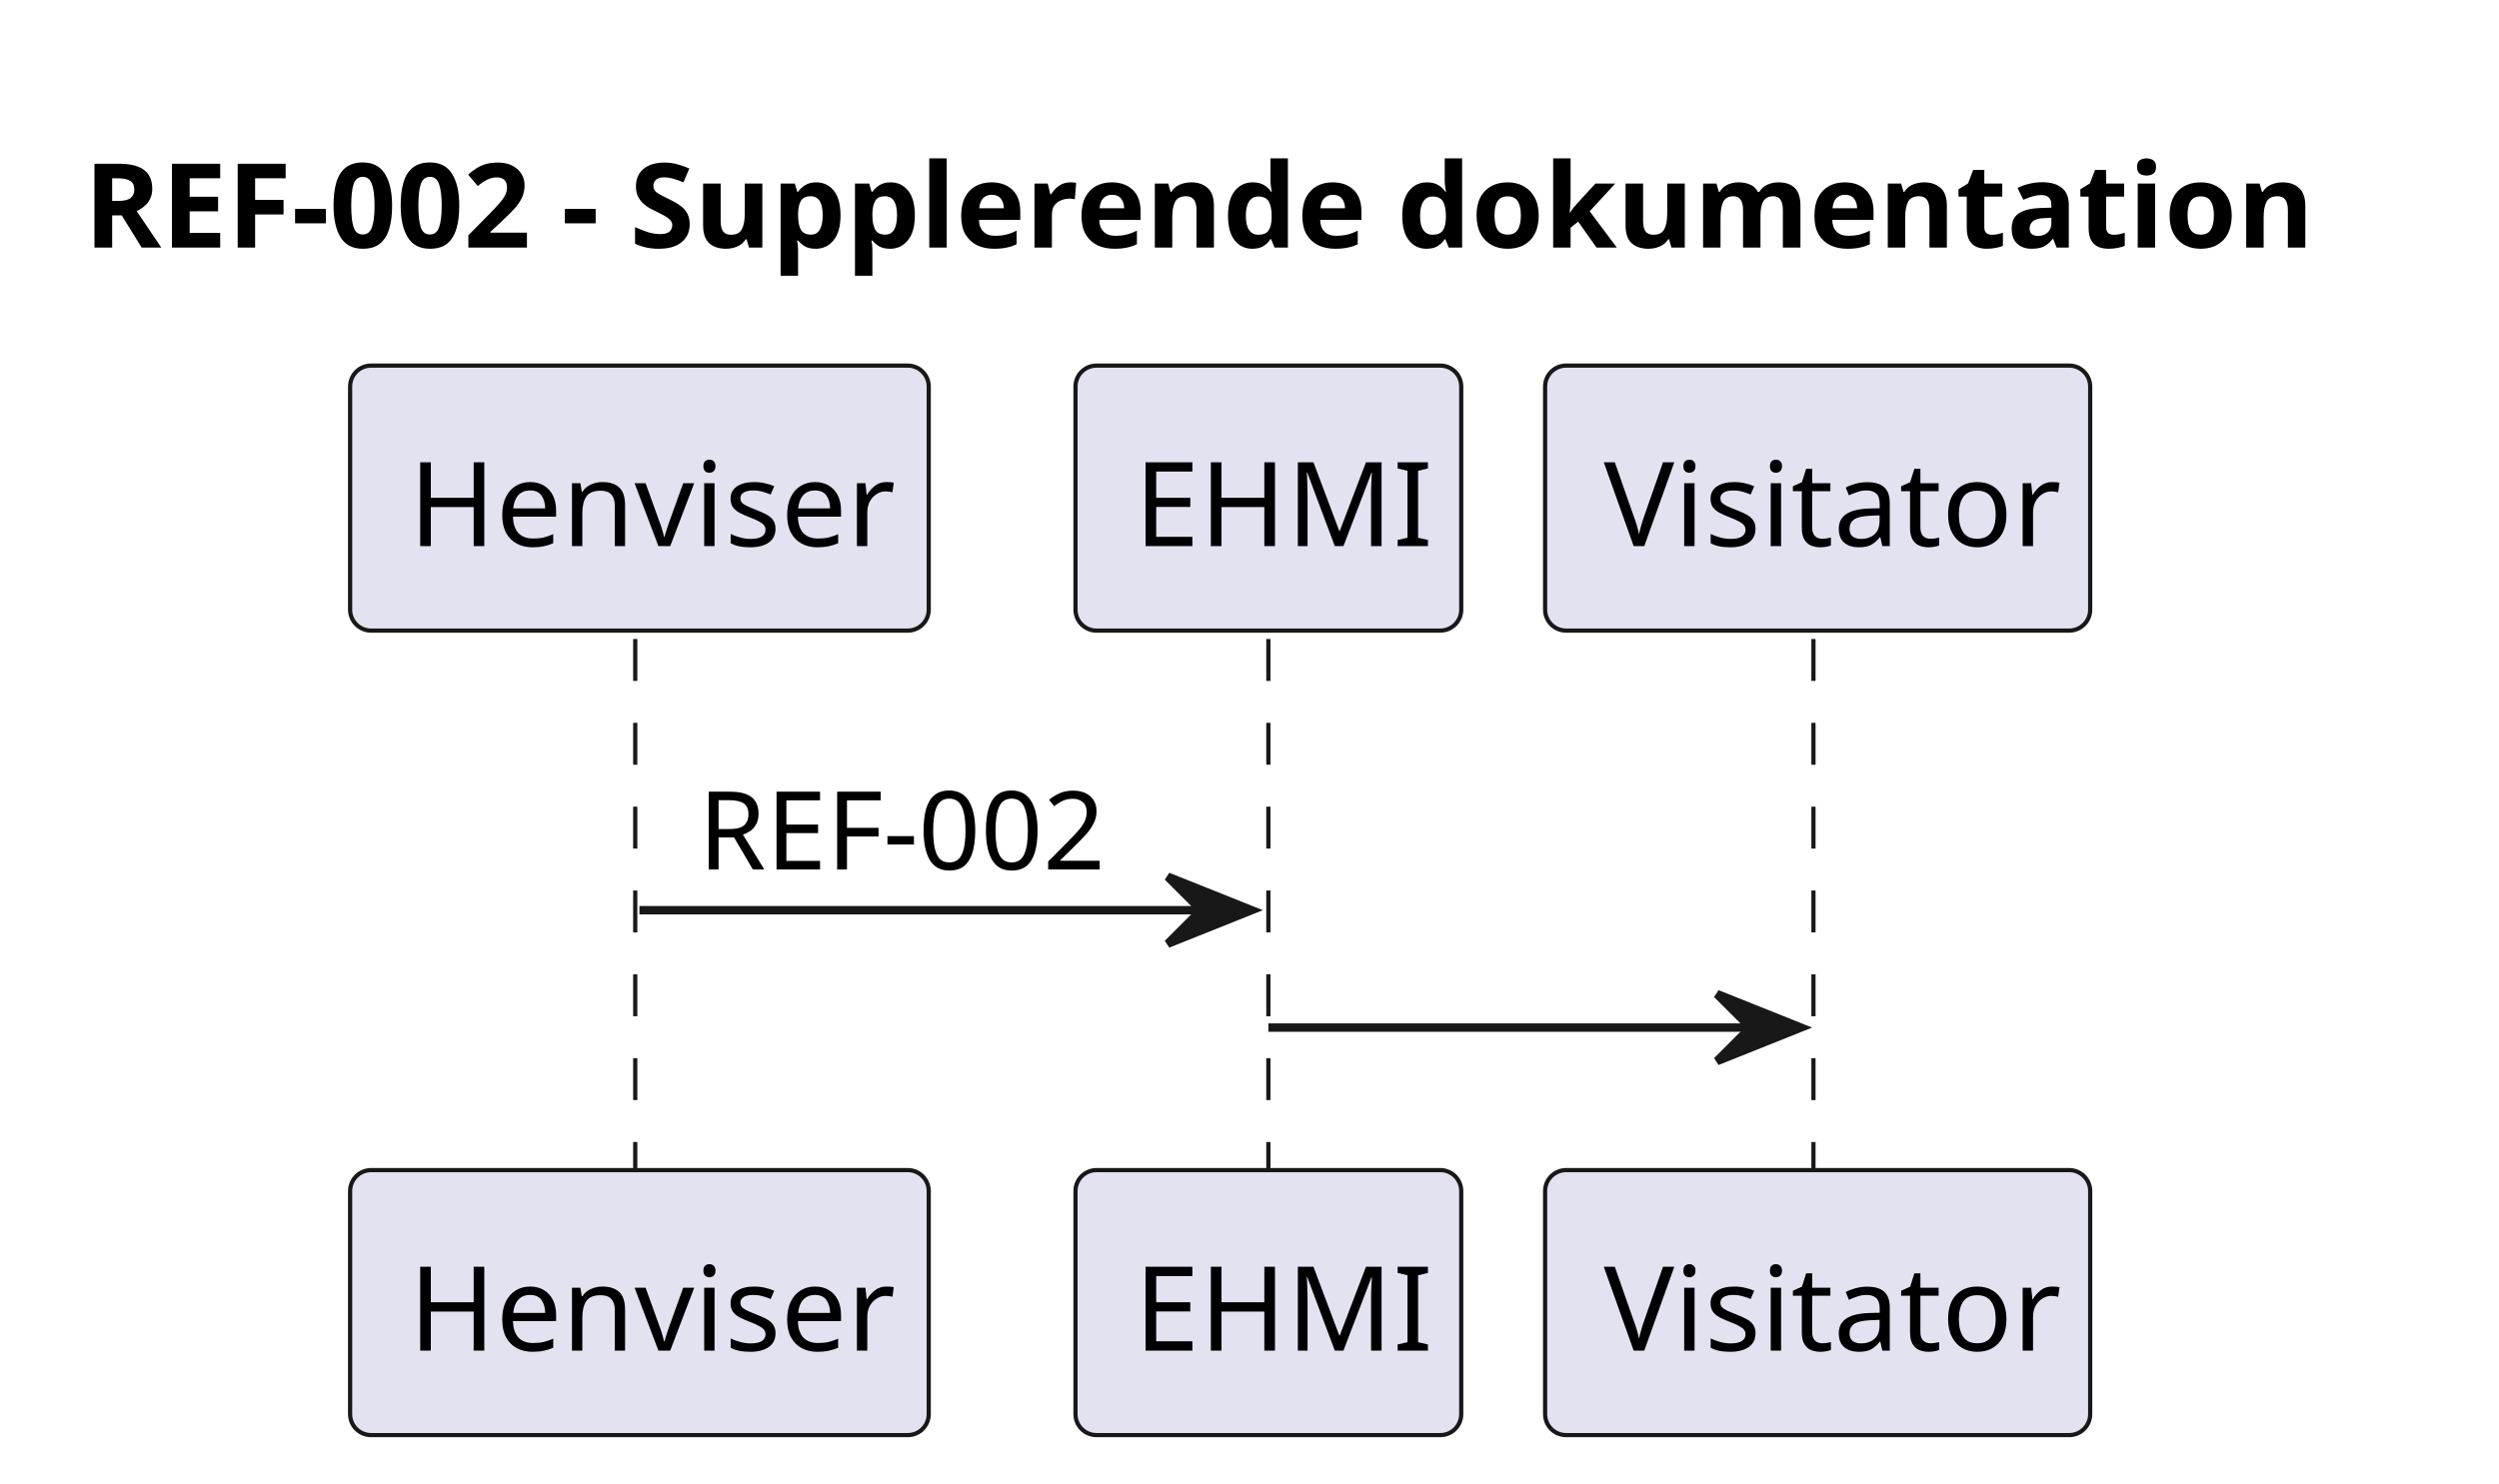
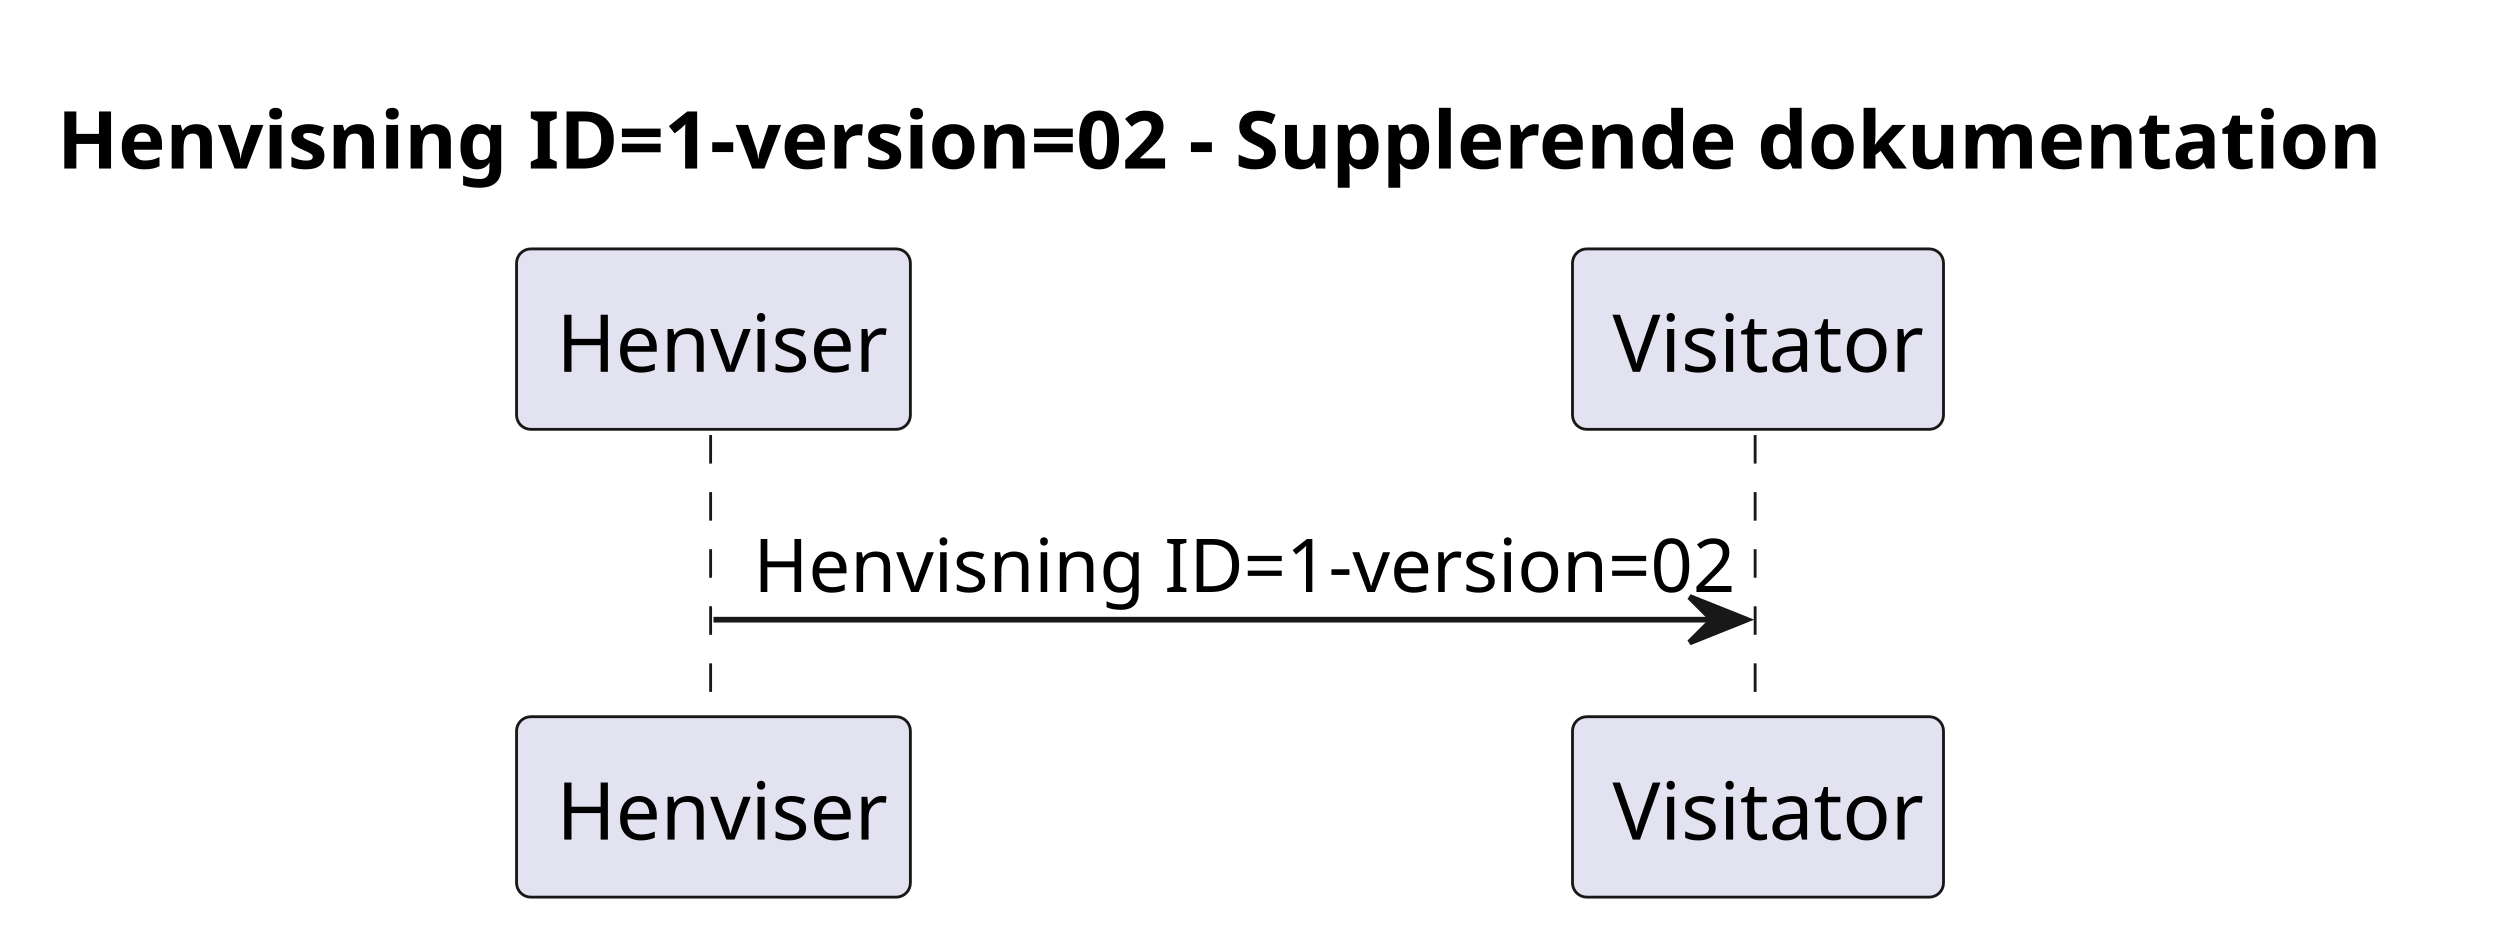
- <svg xmlns="http://www.w3.org/2000/svg" contentStyleType="text/css" height="177px" preserveAspectRatio="none" style="width:298px;height:177px;background:#FFFFFF;" version="1.1" viewBox="0 0 298 177" width="298px" zoomAndPan="magnify">
+ <svg xmlns="http://www.w3.org/2000/svg" contentStyleType="text/css" height="163px" preserveAspectRatio="none" style="width:438px;height:163px;background:#FFFFFF;" version="1.1" viewBox="0 0 438 163" width="438px" zoomAndPan="magnify">
  <defs />
  <g>
-     <text fill="#000000" font-family="sans-serif" font-size="14" font-weight="bold" lengthAdjust="spacing" textLength="270" x="10" y="29.533">REF-002 - Supplerende dokumentation</text>
-     <line style="stroke:#181818;stroke-width:0.5;stroke-dasharray:5.0,5.0;" x1="75.75" x2="75.75" y1="76.219" y2="140.57" />
-     <line style="stroke:#181818;stroke-width:0.5;stroke-dasharray:5.0,5.0;" x1="151.25" x2="151.25" y1="76.219" y2="140.57" />
-     <line style="stroke:#181818;stroke-width:0.5;stroke-dasharray:5.0,5.0;" x1="216.25" x2="216.25" y1="76.219" y2="140.57" />
-     <rect fill="#E2E2F0" height="31.609" rx="2.5" ry="2.5" style="stroke:#181818;stroke-width:0.5;" width="69" x="41.75" y="43.609" />
-     <text fill="#000000" font-family="sans-serif" font-size="14" lengthAdjust="spacing" textLength="55" x="48.75" y="65.143">Henviser</text>
-     <rect fill="#E2E2F0" height="31.609" rx="2.5" ry="2.5" style="stroke:#181818;stroke-width:0.5;" width="69" x="41.75" y="139.57" />
-     <text fill="#000000" font-family="sans-serif" font-size="14" lengthAdjust="spacing" textLength="55" x="48.75" y="161.103">Henviser</text>
-     <rect fill="#E2E2F0" height="31.609" rx="2.5" ry="2.5" style="stroke:#181818;stroke-width:0.5;" width="46" x="128.25" y="43.609" />
-     <text fill="#000000" font-family="sans-serif" font-size="14" lengthAdjust="spacing" textLength="32" x="135.25" y="65.143">EHMI</text>
-     <rect fill="#E2E2F0" height="31.609" rx="2.5" ry="2.5" style="stroke:#181818;stroke-width:0.5;" width="46" x="128.25" y="139.57" />
-     <text fill="#000000" font-family="sans-serif" font-size="14" lengthAdjust="spacing" textLength="32" x="135.25" y="161.103">EHMI</text>
-     <rect fill="#E2E2F0" height="31.609" rx="2.5" ry="2.5" style="stroke:#181818;stroke-width:0.5;" width="65" x="184.25" y="43.609" />
-     <text fill="#000000" font-family="sans-serif" font-size="14" lengthAdjust="spacing" textLength="51" x="191.25" y="65.143">Visitator</text>
-     <rect fill="#E2E2F0" height="31.609" rx="2.5" ry="2.5" style="stroke:#181818;stroke-width:0.5;" width="65" x="184.25" y="139.57" />
-     <text fill="#000000" font-family="sans-serif" font-size="14" lengthAdjust="spacing" textLength="51" x="191.25" y="161.103">Visitator</text>
-     <polygon fill="#181818" points="139.25,104.57,149.25,108.57,139.25,112.57,143.25,108.57" style="stroke:#181818;stroke-width:1.0;" />
-     <line style="stroke:#181818;stroke-width:1.0;" x1="76.25" x2="145.25" y1="108.57" y2="108.57" />
-     <text fill="#000000" font-family="sans-serif" font-size="13" lengthAdjust="spacing" textLength="51" x="83.25" y="103.714">REF-002</text>
-     <polygon fill="#181818" points="204.75,118.57,214.75,122.57,204.75,126.57,208.75,122.57" style="stroke:#181818;stroke-width:1.0;" />
-     <line style="stroke:#181818;stroke-width:1.0;" x1="151.25" x2="210.75" y1="122.57" y2="122.57" />
+     <text fill="#000000" font-family="sans-serif" font-size="14" font-weight="bold" lengthAdjust="spacing" textLength="410" x="10" y="29.533">Henvisning ID=1-version=02 - Supplerende dokumentation</text>
+     <line style="stroke:#181818;stroke-width:0.5;stroke-dasharray:5.0,5.0;" x1="124.5" x2="124.5" y1="76.219" y2="126.57" />
+     <line style="stroke:#181818;stroke-width:0.5;stroke-dasharray:5.0,5.0;" x1="307.5" x2="307.5" y1="76.219" y2="126.57" />
+     <rect fill="#E2E2F0" height="31.609" rx="2.5" ry="2.5" style="stroke:#181818;stroke-width:0.5;" width="69" x="90.5" y="43.609" />
+     <text fill="#000000" font-family="sans-serif" font-size="14" lengthAdjust="spacing" textLength="55" x="97.5" y="65.143">Henviser</text>
+     <rect fill="#E2E2F0" height="31.609" rx="2.5" ry="2.5" style="stroke:#181818;stroke-width:0.5;" width="69" x="90.5" y="125.57" />
+     <text fill="#000000" font-family="sans-serif" font-size="14" lengthAdjust="spacing" textLength="55" x="97.5" y="147.103">Henviser</text>
+     <rect fill="#E2E2F0" height="31.609" rx="2.5" ry="2.5" style="stroke:#181818;stroke-width:0.5;" width="65" x="275.5" y="43.609" />
+     <text fill="#000000" font-family="sans-serif" font-size="14" lengthAdjust="spacing" textLength="51" x="282.5" y="65.143">Visitator</text>
+     <rect fill="#E2E2F0" height="31.609" rx="2.5" ry="2.5" style="stroke:#181818;stroke-width:0.5;" width="65" x="275.5" y="125.57" />
+     <text fill="#000000" font-family="sans-serif" font-size="14" lengthAdjust="spacing" textLength="51" x="282.5" y="147.103">Visitator</text>
+     <polygon fill="#181818" points="296,104.57,306,108.57,296,112.57,300,108.57" style="stroke:#181818;stroke-width:1.0;" />
+     <line style="stroke:#181818;stroke-width:1.0;" x1="125" x2="302" y1="108.57" y2="108.57" />
+     <text fill="#000000" font-family="sans-serif" font-size="13" lengthAdjust="spacing" textLength="159" x="132" y="103.714">Henvisning ID=1-version=02</text>
  </g>
</svg>
